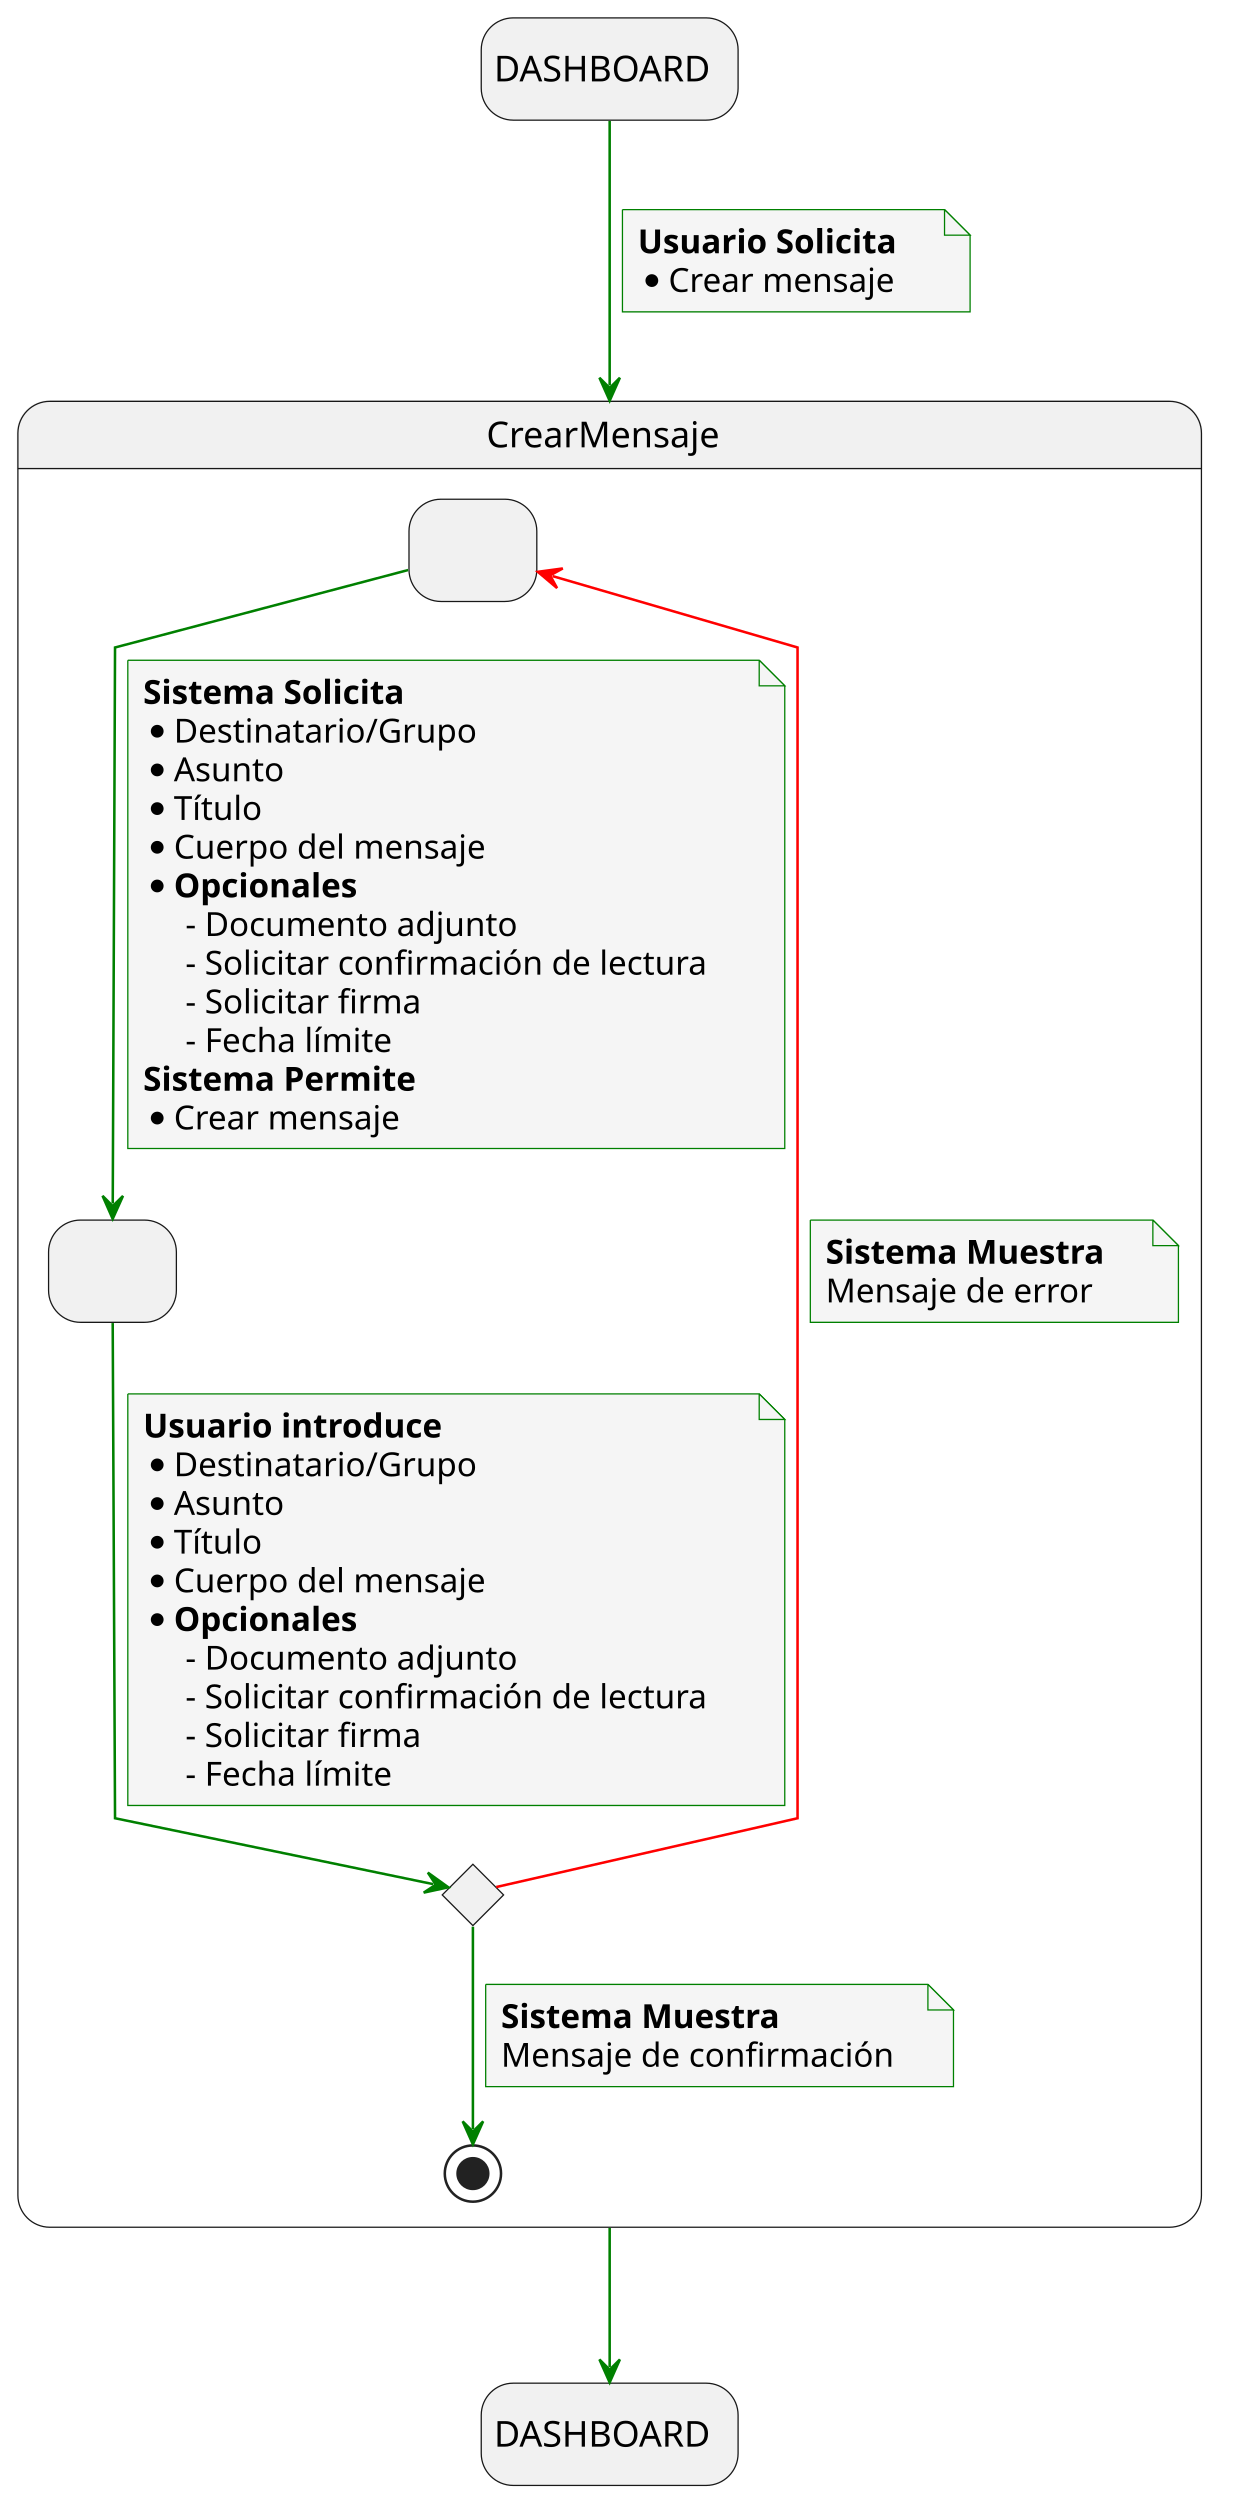
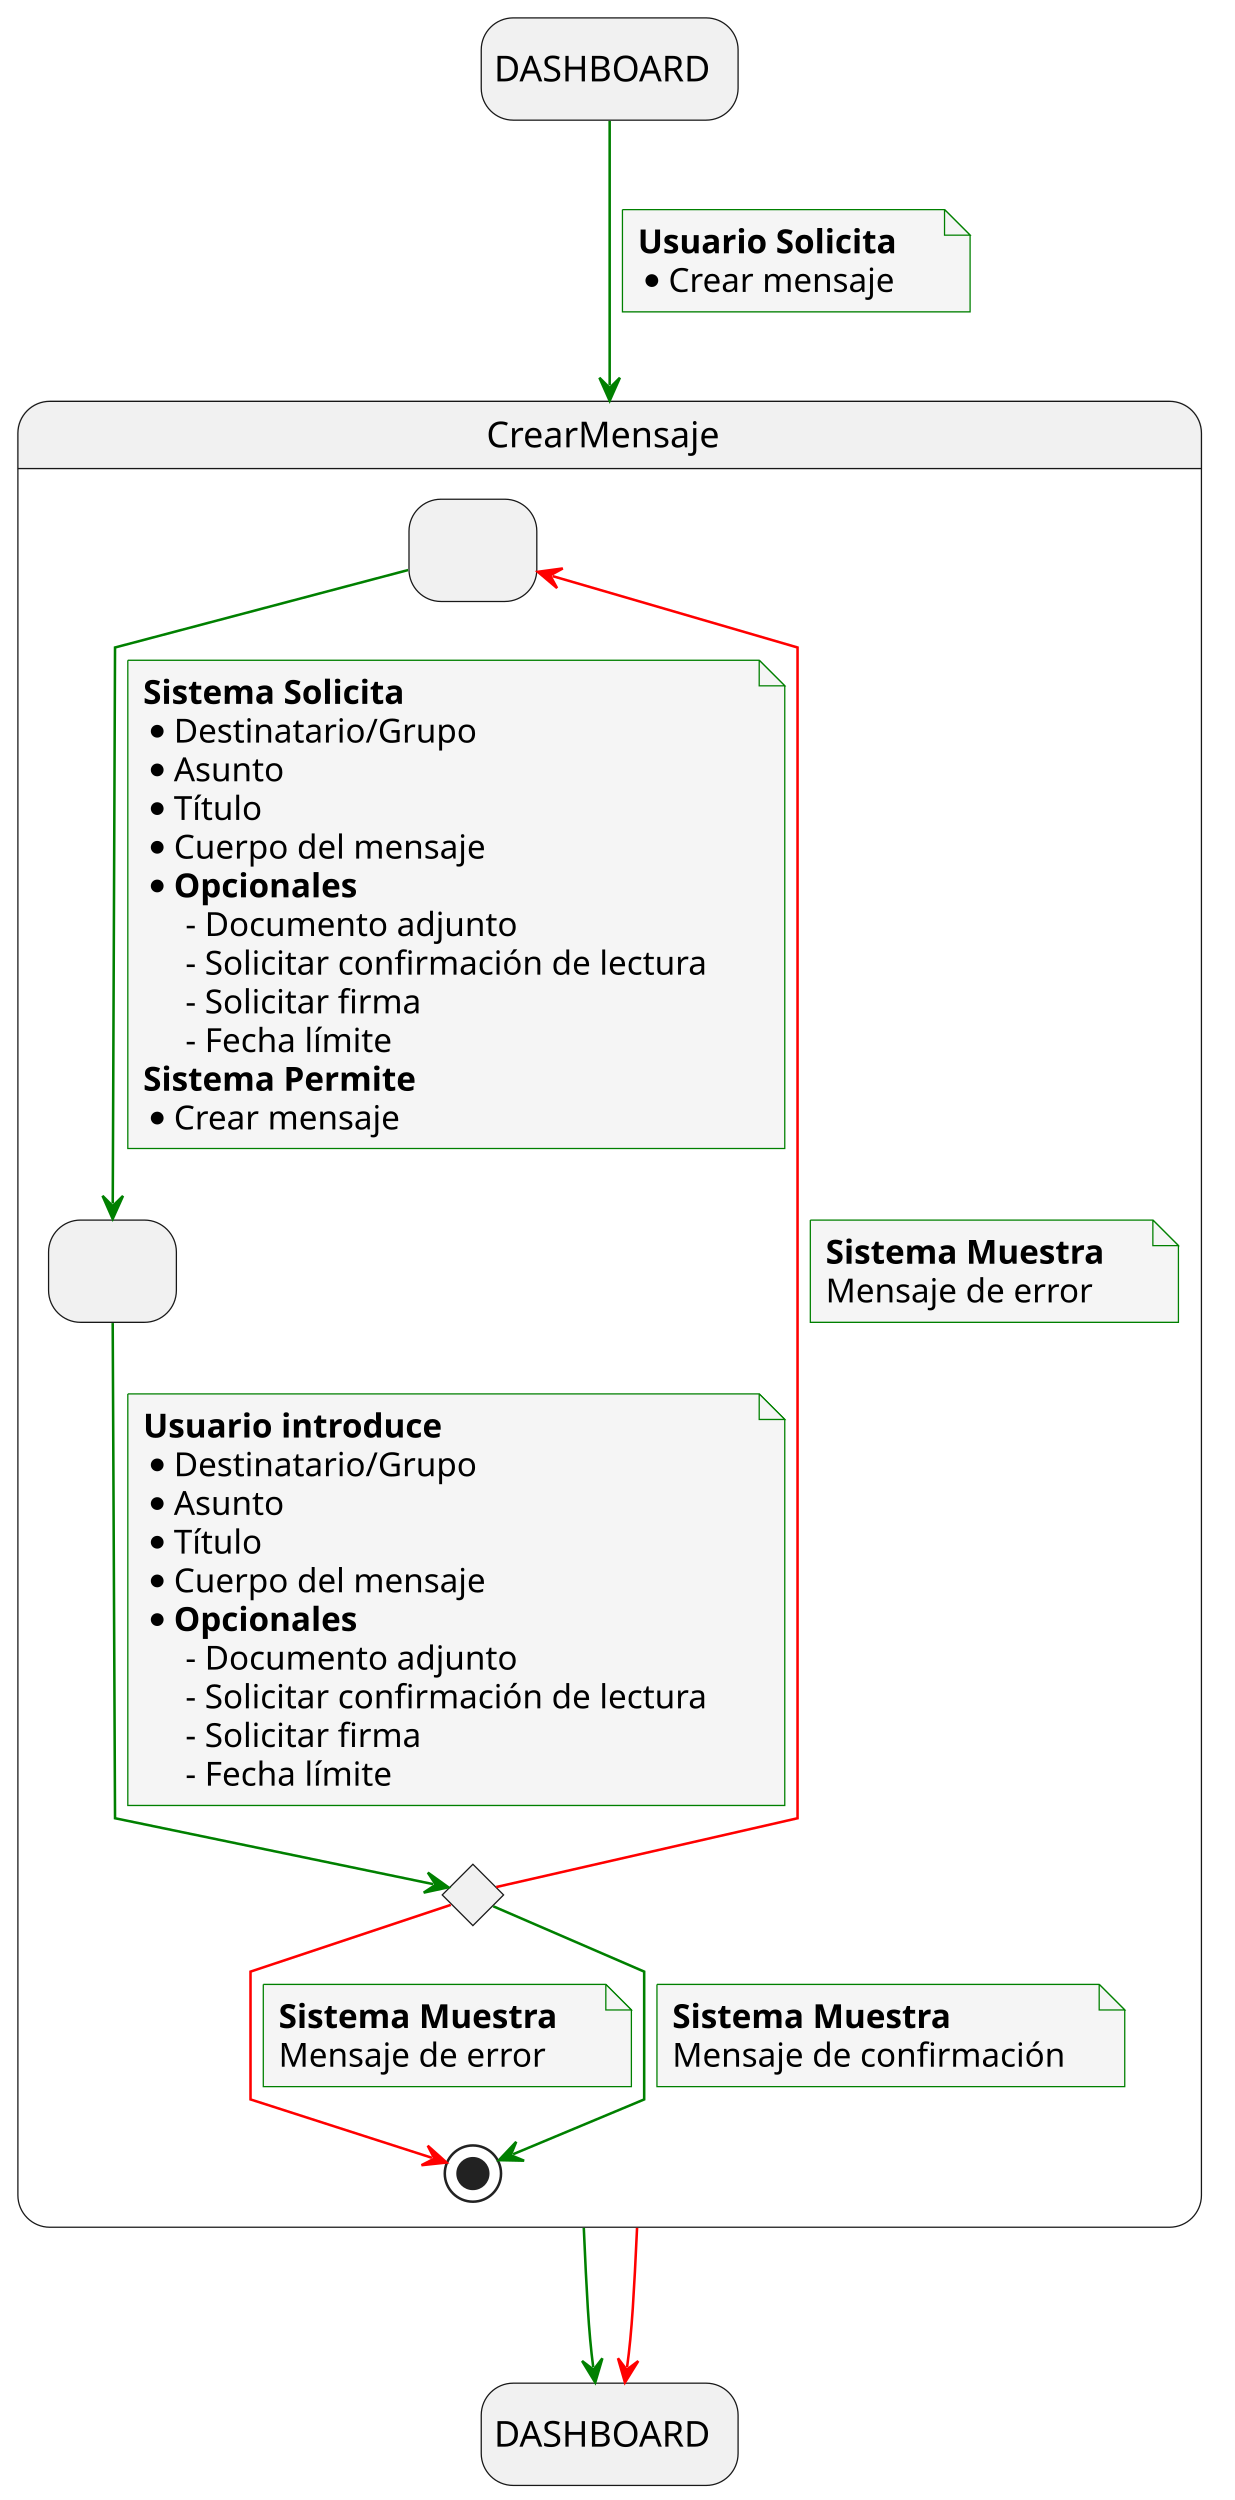
<svg xmlns="http://www.w3.org/2000/svg" contentStyleType="text/css" data-diagram-type="STATE" height="978px" preserveAspectRatio="none" style="width:483px;height:978px;background:#FFFFFF;" version="1.1" viewBox="0 0 483 978" width="483px" zoomAndPan="magnify">
  <defs />
  <g>
    <rect fill="#F1F1F1" height="40" rx="12.5" ry="12.5" style="stroke:#181818;stroke-width:0.5;" width="100.481" x="188.26" y="7" />
    <text fill="#000000" font-family="sans-serif" font-size="14" lengthAdjust="spacing" textLength="90.481" x="193.26" y="31.847">DASHBOARD</text>
    <rect fill="#F1F1F1" height="40" rx="12.5" ry="12.5" style="stroke:#181818;stroke-width:0.5;" width="100.481" x="188.26" y="932.3" />
    <text fill="#000000" font-family="sans-serif" font-size="14" lengthAdjust="spacing" textLength="90.481" x="193.26" y="957.147">DASHBOARD</text>
    <path d="M19.5,157 L457.5,157 A12.5,12.5 0 0 1 470,169.5 L470,183.297 L7,183.297 L7,169.5 A12.5,12.5 0 0 1 19.5,157 " fill="#F1F1F1" style="stroke:#F1F1F1;stroke-width:1;" />
    <rect fill="none" height="714.297" rx="12.5" ry="12.5" style="stroke:#181818;stroke-width:0.5;" width="463" x="7" y="157" />
    <line style="stroke:#181818;stroke-width:0.5;" x1="7" x2="470" y1="183.297" y2="183.297" />
    <text fill="#000000" font-family="sans-serif" font-size="14" lengthAdjust="spacing" textLength="96.421" x="190.29" y="174.995">CrearMensaje</text>
    <rect fill="#F1F1F1" height="40" rx="12.5" ry="12.5" style="stroke:#181818;stroke-width:0.5;" width="50" x="160" y="195.297" />
    <text fill="#000000" font-family="sans-serif" font-size="14" lengthAdjust="spacing" textLength="4.45" x="182.775" y="220.144"> </text>
    <rect fill="#F1F1F1" height="40" rx="12.5" ry="12.5" style="stroke:#181818;stroke-width:0.5;" width="50" x="19" y="477.297" />
    <text fill="#000000" font-family="sans-serif" font-size="14" lengthAdjust="spacing" textLength="4.45" x="41.775" y="502.144"> </text>
    <g id="elem_revisionFiltrosEnviados">
      <polygon fill="#F1F1F1" points="185,729.297,197,741.297,185,753.297,173,741.297,185,729.297" style="stroke:#181818;stroke-width:0.5;" />
    </g>
    <ellipse cx="185" cy="850.297" fill="none" rx="11" ry="11" style="stroke:#222222;stroke-width:1;" />
    <ellipse cx="185" cy="850.297" fill="#222222" rx="6" ry="6" style="stroke:#222222;stroke-width:1;" />
    <g id="link_solicitudFiltros_envioFiltros">
      <path d="M159.65,222.997 C119.3,233.657 45,253.297 45,253.297 C45,253.297 44.345,413.157 44.105,470.827 " fill="none" id="solicitudFiltros-to-envioFiltros" style="stroke:#008000;stroke-width:1;" />
      <polygon fill="#008000" points="44.08,476.827,48.117,467.844,44.101,471.827,40.117,467.81,44.08,476.827" style="stroke:#008000;stroke-width:1;" />
      <path d="M50,258.297 L50,449.297 L307,449.297 L307,268.297 L297,258.297 L50,258.297 " fill="#F5F5F5" style="stroke:#008000;stroke-width:0.5;" />
      <path d="M297,258.297 L297,268.297 L307,268.297 L297,258.297 " fill="#F5F5F5" style="stroke:#008000;stroke-width:0.5;" />
      <text fill="#000000" font-family="sans-serif" font-size="13" font-weight="bold" lengthAdjust="spacing" textLength="117.787" x="56" y="275.364">Sistema Solicita</text>
      <ellipse cx="61.5" cy="286.062" fill="#000000" rx="2.5" ry="2.5" style="stroke:#000000;stroke-width:0;" />
      <text fill="#000000" font-family="sans-serif" font-size="13" lengthAdjust="spacing" textLength="123.913" x="68" y="290.497">Destinatario/Grupo</text>
      <ellipse cx="61.5" cy="301.195" fill="#000000" rx="2.5" ry="2.5" style="stroke:#000000;stroke-width:0;" />
      <text fill="#000000" font-family="sans-serif" font-size="13" lengthAdjust="spacing" textLength="45.195" x="68" y="305.629">Asunto</text>
      <ellipse cx="61.5" cy="316.328" fill="#000000" rx="2.5" ry="2.5" style="stroke:#000000;stroke-width:0;" />
      <text fill="#000000" font-family="sans-serif" font-size="13" lengthAdjust="spacing" textLength="36.455" x="68" y="320.762">Título</text>
      <ellipse cx="61.5" cy="331.461" fill="#000000" rx="2.5" ry="2.5" style="stroke:#000000;stroke-width:0;" />
      <text fill="#000000" font-family="sans-serif" font-size="13" lengthAdjust="spacing" textLength="130.241" x="68" y="335.895">Cuerpo del mensaje</text>
      <ellipse cx="61.5" cy="346.594" fill="#000000" rx="2.5" ry="2.5" style="stroke:#000000;stroke-width:0;" />
      <text fill="#000000" font-family="sans-serif" font-size="13" font-weight="bold" lengthAdjust="spacing" textLength="80.488" x="68" y="351.028">Opcionales</text>
      <text fill="#000000" font-family="sans-serif" font-size="13" lengthAdjust="spacing" textLength="137.617" x="72.529" y="366.161">- Documento adjunto</text>
      <text fill="#000000" font-family="sans-serif" font-size="13" lengthAdjust="spacing" textLength="219.927" x="72.529" y="381.293">- Solicitar confirmación de lectura</text>
      <text fill="#000000" font-family="sans-serif" font-size="13" lengthAdjust="spacing" textLength="99.715" x="72.529" y="396.426">- Solicitar firma</text>
      <text fill="#000000" font-family="sans-serif" font-size="13" lengthAdjust="spacing" textLength="88.378" x="72.529" y="411.559">- Fecha límite</text>
      <text fill="#000000" font-family="sans-serif" font-size="13" font-weight="bold" lengthAdjust="spacing" textLength="121.221" x="56" y="426.692">Sistema Permite</text>
      <ellipse cx="61.5" cy="437.391" fill="#000000" rx="2.5" ry="2.5" style="stroke:#000000;stroke-width:0;" />
      <text fill="#000000" font-family="sans-serif" font-size="13" lengthAdjust="spacing" textLength="95.113" x="68" y="441.825">Crear mensaje</text>
    </g>
    <g id="link_envioFiltros_revisionFiltrosEnviados">
      <path d="M44.09,517.577 C44.34,570.007 45,711.297 45,711.297 C45,711.297 137.875,730.528 169.505,737.088 " fill="none" id="envioFiltros-to-revisionFiltrosEnviados" style="stroke:#008000;stroke-width:1;" />
      <polygon fill="#008000" points="175.38,738.307,167.38,732.562,170.484,737.292,165.755,740.396,175.38,738.307" style="stroke:#008000;stroke-width:1;" />
      <path d="M50,545.297 L50,706.297 L307,706.297 L307,555.297 L297,545.297 L50,545.297 " fill="#F5F5F5" style="stroke:#008000;stroke-width:0.5;" />
      <path d="M297,545.297 L297,555.297 L307,555.297 L297,545.297 " fill="#F5F5F5" style="stroke:#008000;stroke-width:0.5;" />
      <text fill="#000000" font-family="sans-serif" font-size="13" font-weight="bold" lengthAdjust="spacing" textLength="130.997" x="56" y="562.364">Usuario introduce</text>
      <ellipse cx="61.5" cy="573.062" fill="#000000" rx="2.5" ry="2.5" style="stroke:#000000;stroke-width:0;" />
      <text fill="#000000" font-family="sans-serif" font-size="13" lengthAdjust="spacing" textLength="123.913" x="68" y="577.497">Destinatario/Grupo</text>
      <ellipse cx="61.5" cy="588.195" fill="#000000" rx="2.5" ry="2.5" style="stroke:#000000;stroke-width:0;" />
      <text fill="#000000" font-family="sans-serif" font-size="13" lengthAdjust="spacing" textLength="45.195" x="68" y="592.629">Asunto</text>
      <ellipse cx="61.5" cy="603.328" fill="#000000" rx="2.5" ry="2.5" style="stroke:#000000;stroke-width:0;" />
      <text fill="#000000" font-family="sans-serif" font-size="13" lengthAdjust="spacing" textLength="36.455" x="68" y="607.762">Título</text>
      <ellipse cx="61.5" cy="618.461" fill="#000000" rx="2.5" ry="2.5" style="stroke:#000000;stroke-width:0;" />
      <text fill="#000000" font-family="sans-serif" font-size="13" lengthAdjust="spacing" textLength="130.241" x="68" y="622.895">Cuerpo del mensaje</text>
      <ellipse cx="61.5" cy="633.594" fill="#000000" rx="2.5" ry="2.5" style="stroke:#000000;stroke-width:0;" />
      <text fill="#000000" font-family="sans-serif" font-size="13" font-weight="bold" lengthAdjust="spacing" textLength="80.488" x="68" y="638.028">Opcionales</text>
      <text fill="#000000" font-family="sans-serif" font-size="13" lengthAdjust="spacing" textLength="137.617" x="72.529" y="653.161">- Documento adjunto</text>
      <text fill="#000000" font-family="sans-serif" font-size="13" lengthAdjust="spacing" textLength="219.927" x="72.529" y="668.293">- Solicitar confirmación de lectura</text>
      <text fill="#000000" font-family="sans-serif" font-size="13" lengthAdjust="spacing" textLength="99.715" x="72.529" y="683.426">- Solicitar firma</text>
      <text fill="#000000" font-family="sans-serif" font-size="13" lengthAdjust="spacing" textLength="88.378" x="72.529" y="698.559">- Fecha límite</text>
    </g>
    <g id="link_revisionFiltrosEnviados_solicitudFiltros">
      <path d="M194.13,738.207 C223.25,731.557 312,711.297 312,711.297 C312,711.297 312,253.297 312,253.297 C312,253.297 253.22,236.176 216.16,225.376 " fill="none" id="revisionFiltrosEnviados-to-solicitudFiltros" style="stroke:#FF0000;stroke-width:1;" />
      <polygon fill="#FF0000" points="210.4,223.697,217.921,230.055,215.2,225.096,220.16,222.375,210.4,223.697" style="stroke:#FF0000;stroke-width:1;" />
      <path d="M317,477.297 L317,517.297 L461,517.297 L461,487.297 L451,477.297 L317,477.297 " fill="#F5F5F5" style="stroke:#008000;stroke-width:0.5;" />
      <path d="M451,477.297 L451,487.297 L461,487.297 L451,477.297 " fill="#F5F5F5" style="stroke:#008000;stroke-width:0.5;" />
      <text fill="#000000" font-family="sans-serif" font-size="13" font-weight="bold" lengthAdjust="spacing" textLength="123.576" x="323" y="494.364">Sistema Muestra</text>
      <text fill="#000000" font-family="sans-serif" font-size="13" lengthAdjust="spacing" textLength="110.303" x="323" y="509.497">Mensaje de error</text>
    </g>
    <g id="link_revisionFiltrosEnviados_*end*CrearMensaje">
-       <path d="M185,753.747 C185,774.667 185,812.747 185,832.877 " fill="none" id="revisionFiltrosEnviados-to-*end*CrearMensaje" style="stroke:#008000;stroke-width:1;" />
-       <polygon fill="#008000" points="185,838.877,189,829.877,185,833.877,181,829.877,185,838.877" style="stroke:#008000;stroke-width:1;" />
-       <path d="M190,776.297 L190,816.297 L373,816.297 L373,786.297 L363,776.297 L190,776.297 " fill="#F5F5F5" style="stroke:#008000;stroke-width:0.5;" />
-       <path d="M363,776.297 L363,786.297 L373,786.297 L363,776.297 " fill="#F5F5F5" style="stroke:#008000;stroke-width:0.5;" />
-       <text fill="#000000" font-family="sans-serif" font-size="13" font-weight="bold" lengthAdjust="spacing" textLength="123.576" x="196" y="793.364">Sistema Muestra</text>
-       <text fill="#000000" font-family="sans-serif" font-size="13" lengthAdjust="spacing" textLength="162.773" x="196" y="808.497">Mensaje de confirmación</text>
+       <path d="M176.34,745.187 C154.33,752.517 98,771.297 98,771.297 C98,771.297 98,821.297 98,821.297 C98,821.297 145.919,836.718 168.969,844.138 " fill="none" id="revisionFiltrosEnviados-to-*end*CrearMensaje" style="stroke:#FF0000;stroke-width:1;" />
+       <polygon fill="#FF0000" points="174.68,845.977,167.339,839.412,169.921,844.445,164.887,847.027,174.68,845.977" style="stroke:#FF0000;stroke-width:1;" />
+       <path d="M103,776.297 L103,816.297 L247,816.297 L247,786.297 L237,776.297 L103,776.297 " fill="#F5F5F5" style="stroke:#008000;stroke-width:0.5;" />
+       <path d="M237,776.297 L237,786.297 L247,786.297 L237,776.297 " fill="#F5F5F5" style="stroke:#008000;stroke-width:0.5;" />
+       <text fill="#000000" font-family="sans-serif" font-size="13" font-weight="bold" lengthAdjust="spacing" textLength="123.576" x="109" y="793.364">Sistema Muestra</text>
+       <text fill="#000000" font-family="sans-serif" font-size="13" lengthAdjust="spacing" textLength="110.303" x="109" y="808.497">Mensaje de error</text>
+     </g>
+     <g id="link_revisionFiltrosEnviados_*end*CrearMensaje">
+       <path d="M192.95,745.737 C210.7,753.417 252,771.297 252,771.297 C252,771.297 252,821.297 252,821.297 C252,821.297 219.455,834.891 200.715,842.731 " fill="none" id="revisionFiltrosEnviados-to-*end*CrearMensaje-1" style="stroke:#008000;stroke-width:1;" />
+       <polygon fill="#008000" points="195.18,845.047,205.026,845.264,199.793,843.117,201.939,837.883,195.18,845.047" style="stroke:#008000;stroke-width:1;" />
+       <path d="M257,776.297 L257,816.297 L440,816.297 L440,786.297 L430,776.297 L257,776.297 " fill="#F5F5F5" style="stroke:#008000;stroke-width:0.5;" />
+       <path d="M430,776.297 L430,786.297 L440,786.297 L430,776.297 " fill="#F5F5F5" style="stroke:#008000;stroke-width:0.5;" />
+       <text fill="#000000" font-family="sans-serif" font-size="13" font-weight="bold" lengthAdjust="spacing" textLength="123.576" x="263" y="793.364">Sistema Muestra</text>
+       <text fill="#000000" font-family="sans-serif" font-size="13" lengthAdjust="spacing" textLength="162.773" x="263" y="808.497">Mensaje de confirmación</text>
    </g>
    <g id="link_startState_CrearMensaje">
      <path d="M238.5,47.32 C238.5,69.66 238.5,103.48 238.5,150.77 " fill="none" id="startState-to-CrearMensaje" style="stroke:#008000;stroke-width:1;" />
      <polygon fill="#008000" points="238.5,156.77,242.5,147.77,238.5,151.77,234.5,147.77,238.5,156.77" style="stroke:#008000;stroke-width:1;" />
      <path d="M243.5,82 L243.5,122 L379.5,122 L379.5,92 L369.5,82 L243.5,82 " fill="#F5F5F5" style="stroke:#008000;stroke-width:0.5;" />
      <path d="M369.5,82 L369.5,92 L379.5,92 L369.5,82 " fill="#F5F5F5" style="stroke:#008000;stroke-width:0.5;" />
      <text fill="#000000" font-family="sans-serif" font-size="13" font-weight="bold" lengthAdjust="spacing" textLength="115.001" x="249.5" y="99.067">Usuario Solicita</text>
      <ellipse cx="255" cy="109.766" fill="#000000" rx="2.5" ry="2.5" style="stroke:#000000;stroke-width:0;" />
      <text fill="#000000" font-family="sans-serif" font-size="13" lengthAdjust="spacing" textLength="95.113" x="261.5" y="114.2">Crear mensaje</text>
    </g>
    <g id="link_CrearMensaje_endState">
-       <path d="M238.5,871.56 C238.5,896.84 238.5,911.9 238.5,926.02 " fill="none" id="CrearMensaje-to-endState" style="stroke:#008000;stroke-width:1;" />
-       <polygon fill="#008000" points="238.5,932.02,242.5,923.02,238.5,927.02,234.5,923.02,238.5,932.02" style="stroke:#008000;stroke-width:1;" />
+       <path d="M228.38,871.56 C229.51,896.84 230.22,911.951 232.071,926.071 " fill="none" id="CrearMensaje-to-endState" style="stroke:#008000;stroke-width:1;" />
+       <polygon fill="#008000" points="232.85,932.02,235.647,922.577,232.201,927.062,227.715,923.616,232.85,932.02" style="stroke:#008000;stroke-width:1;" />
+     </g>
+     <g id="link_CrearMensaje_endState">
+       <path d="M249.22,871.56 C248.02,896.84 247.265,911.957 245.305,926.077 " fill="none" id="CrearMensaje-to-endState-1" style="stroke:#FF0000;stroke-width:1;" />
+       <polygon fill="#FF0000" points="244.48,932.02,249.679,923.655,245.167,927.067,241.755,922.556,244.48,932.02" style="stroke:#FF0000;stroke-width:1;" />
    </g>
  </g>
</svg>
